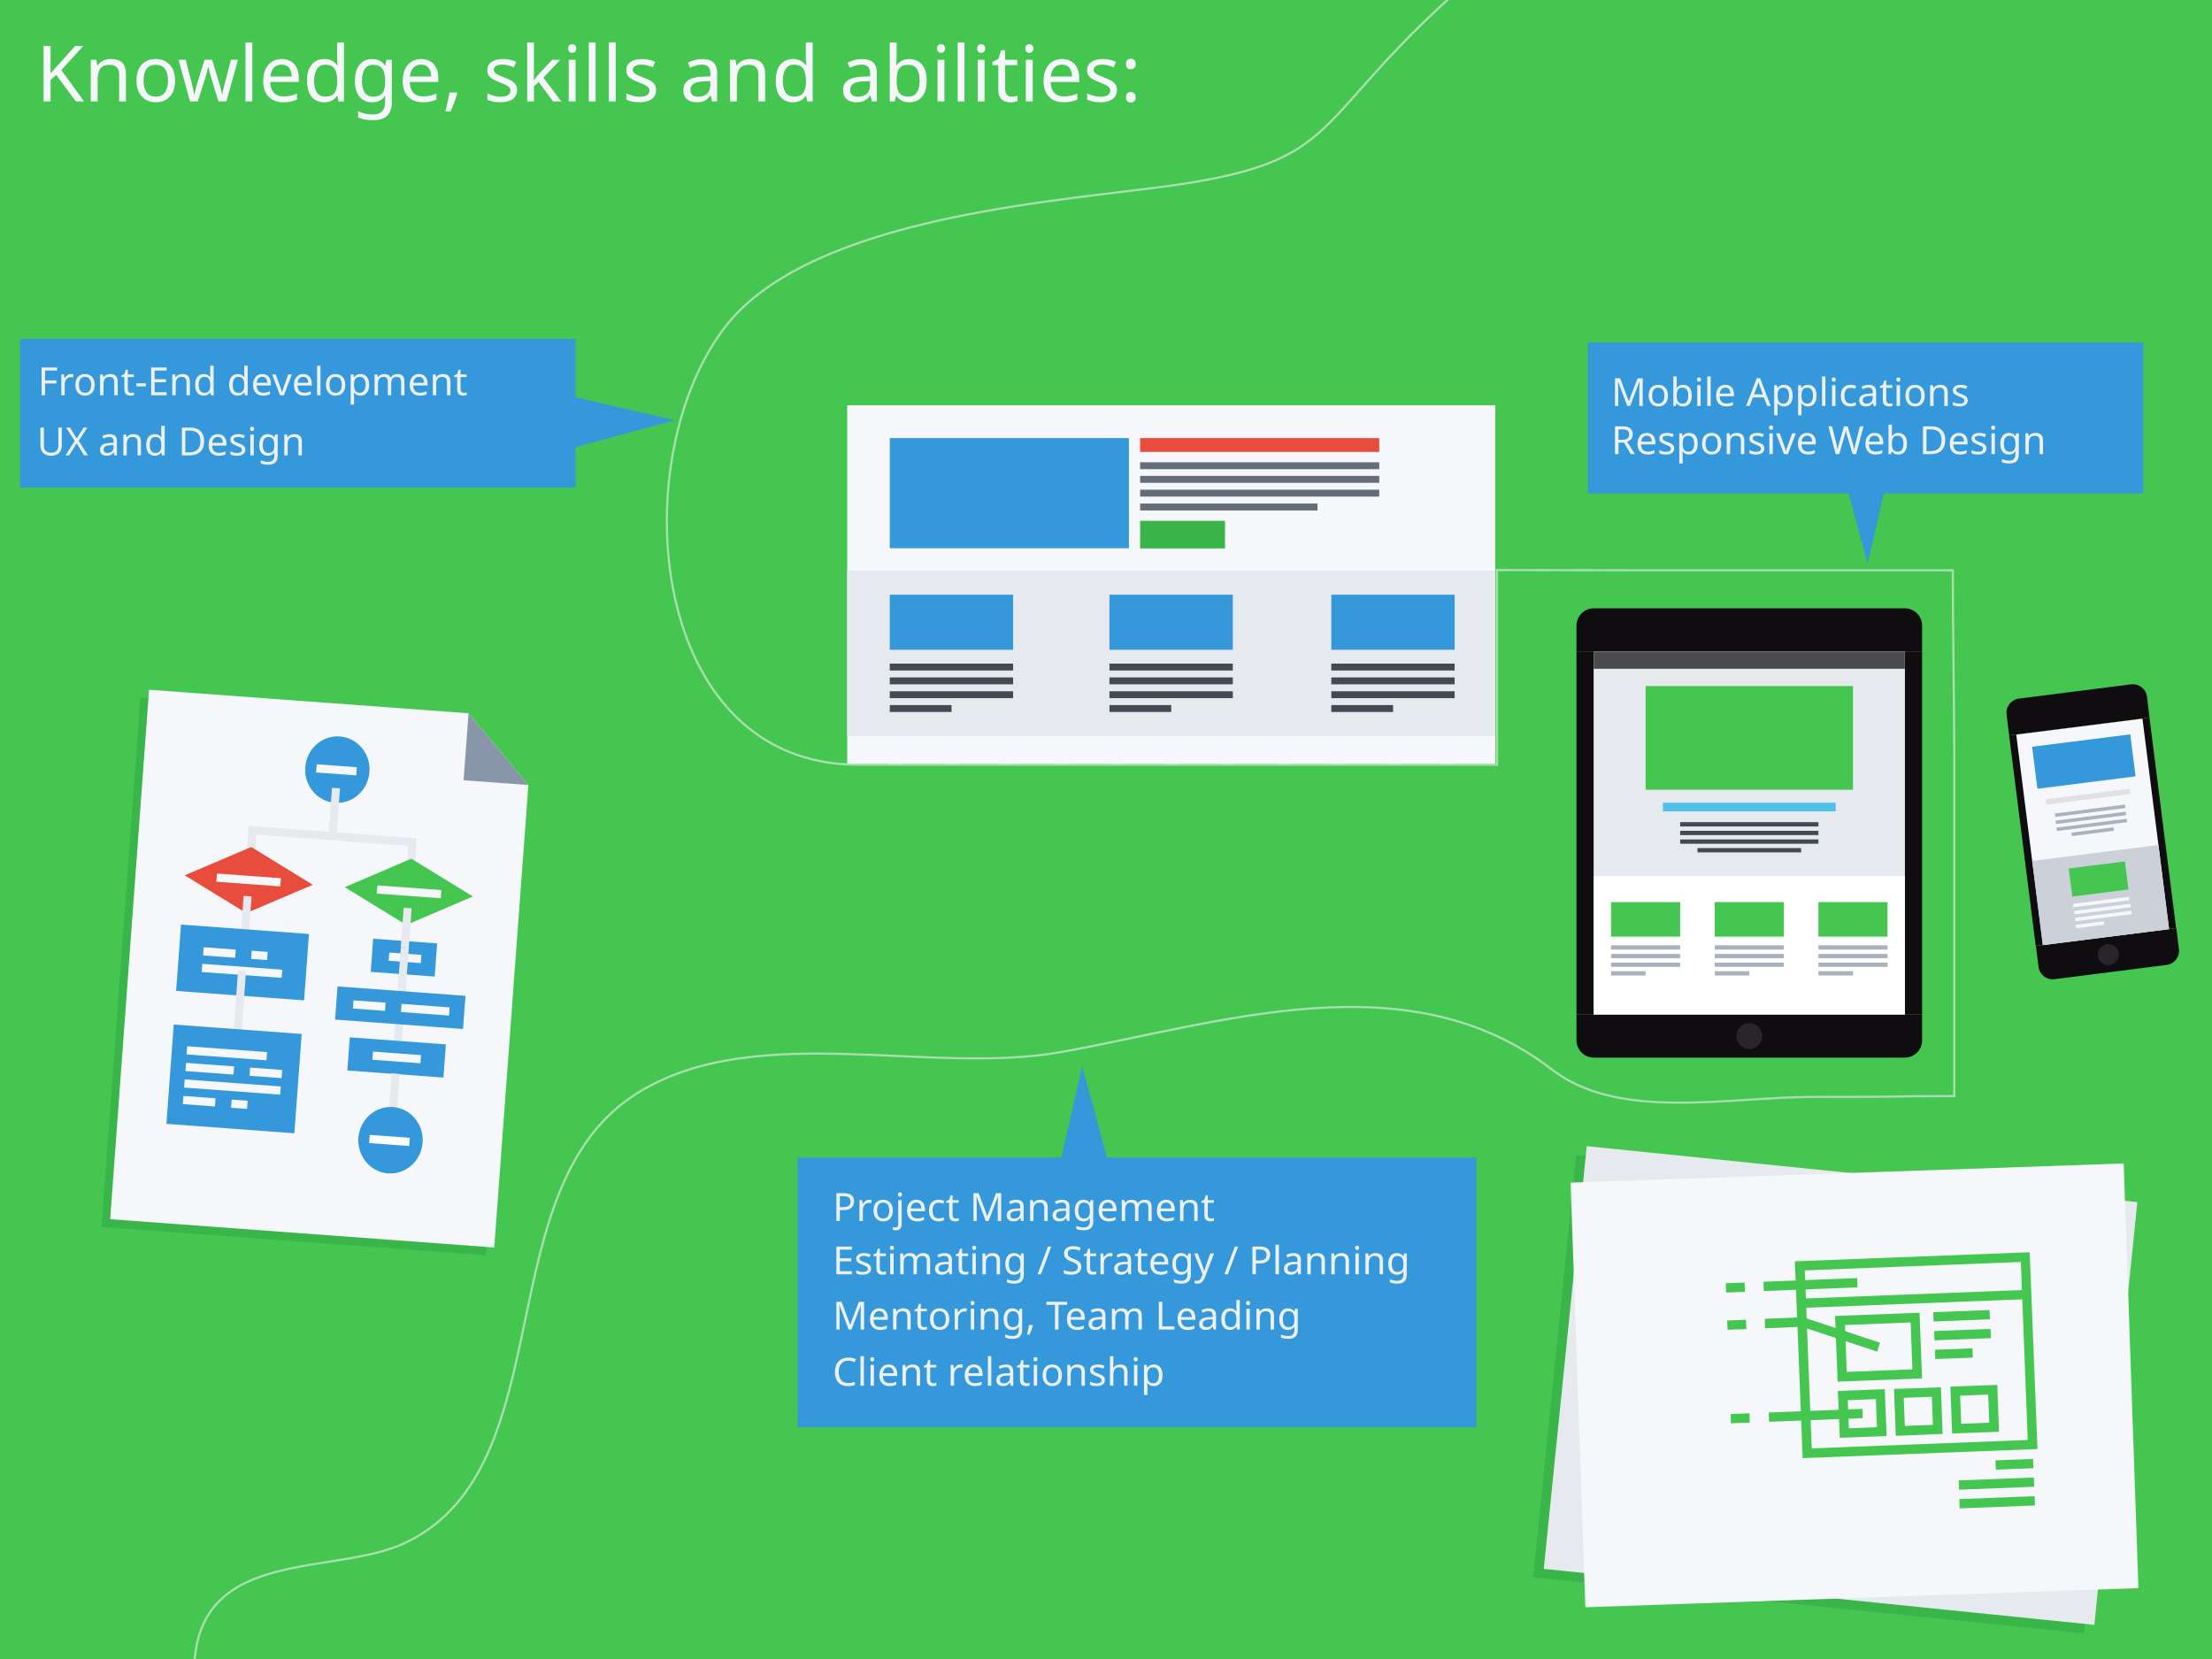
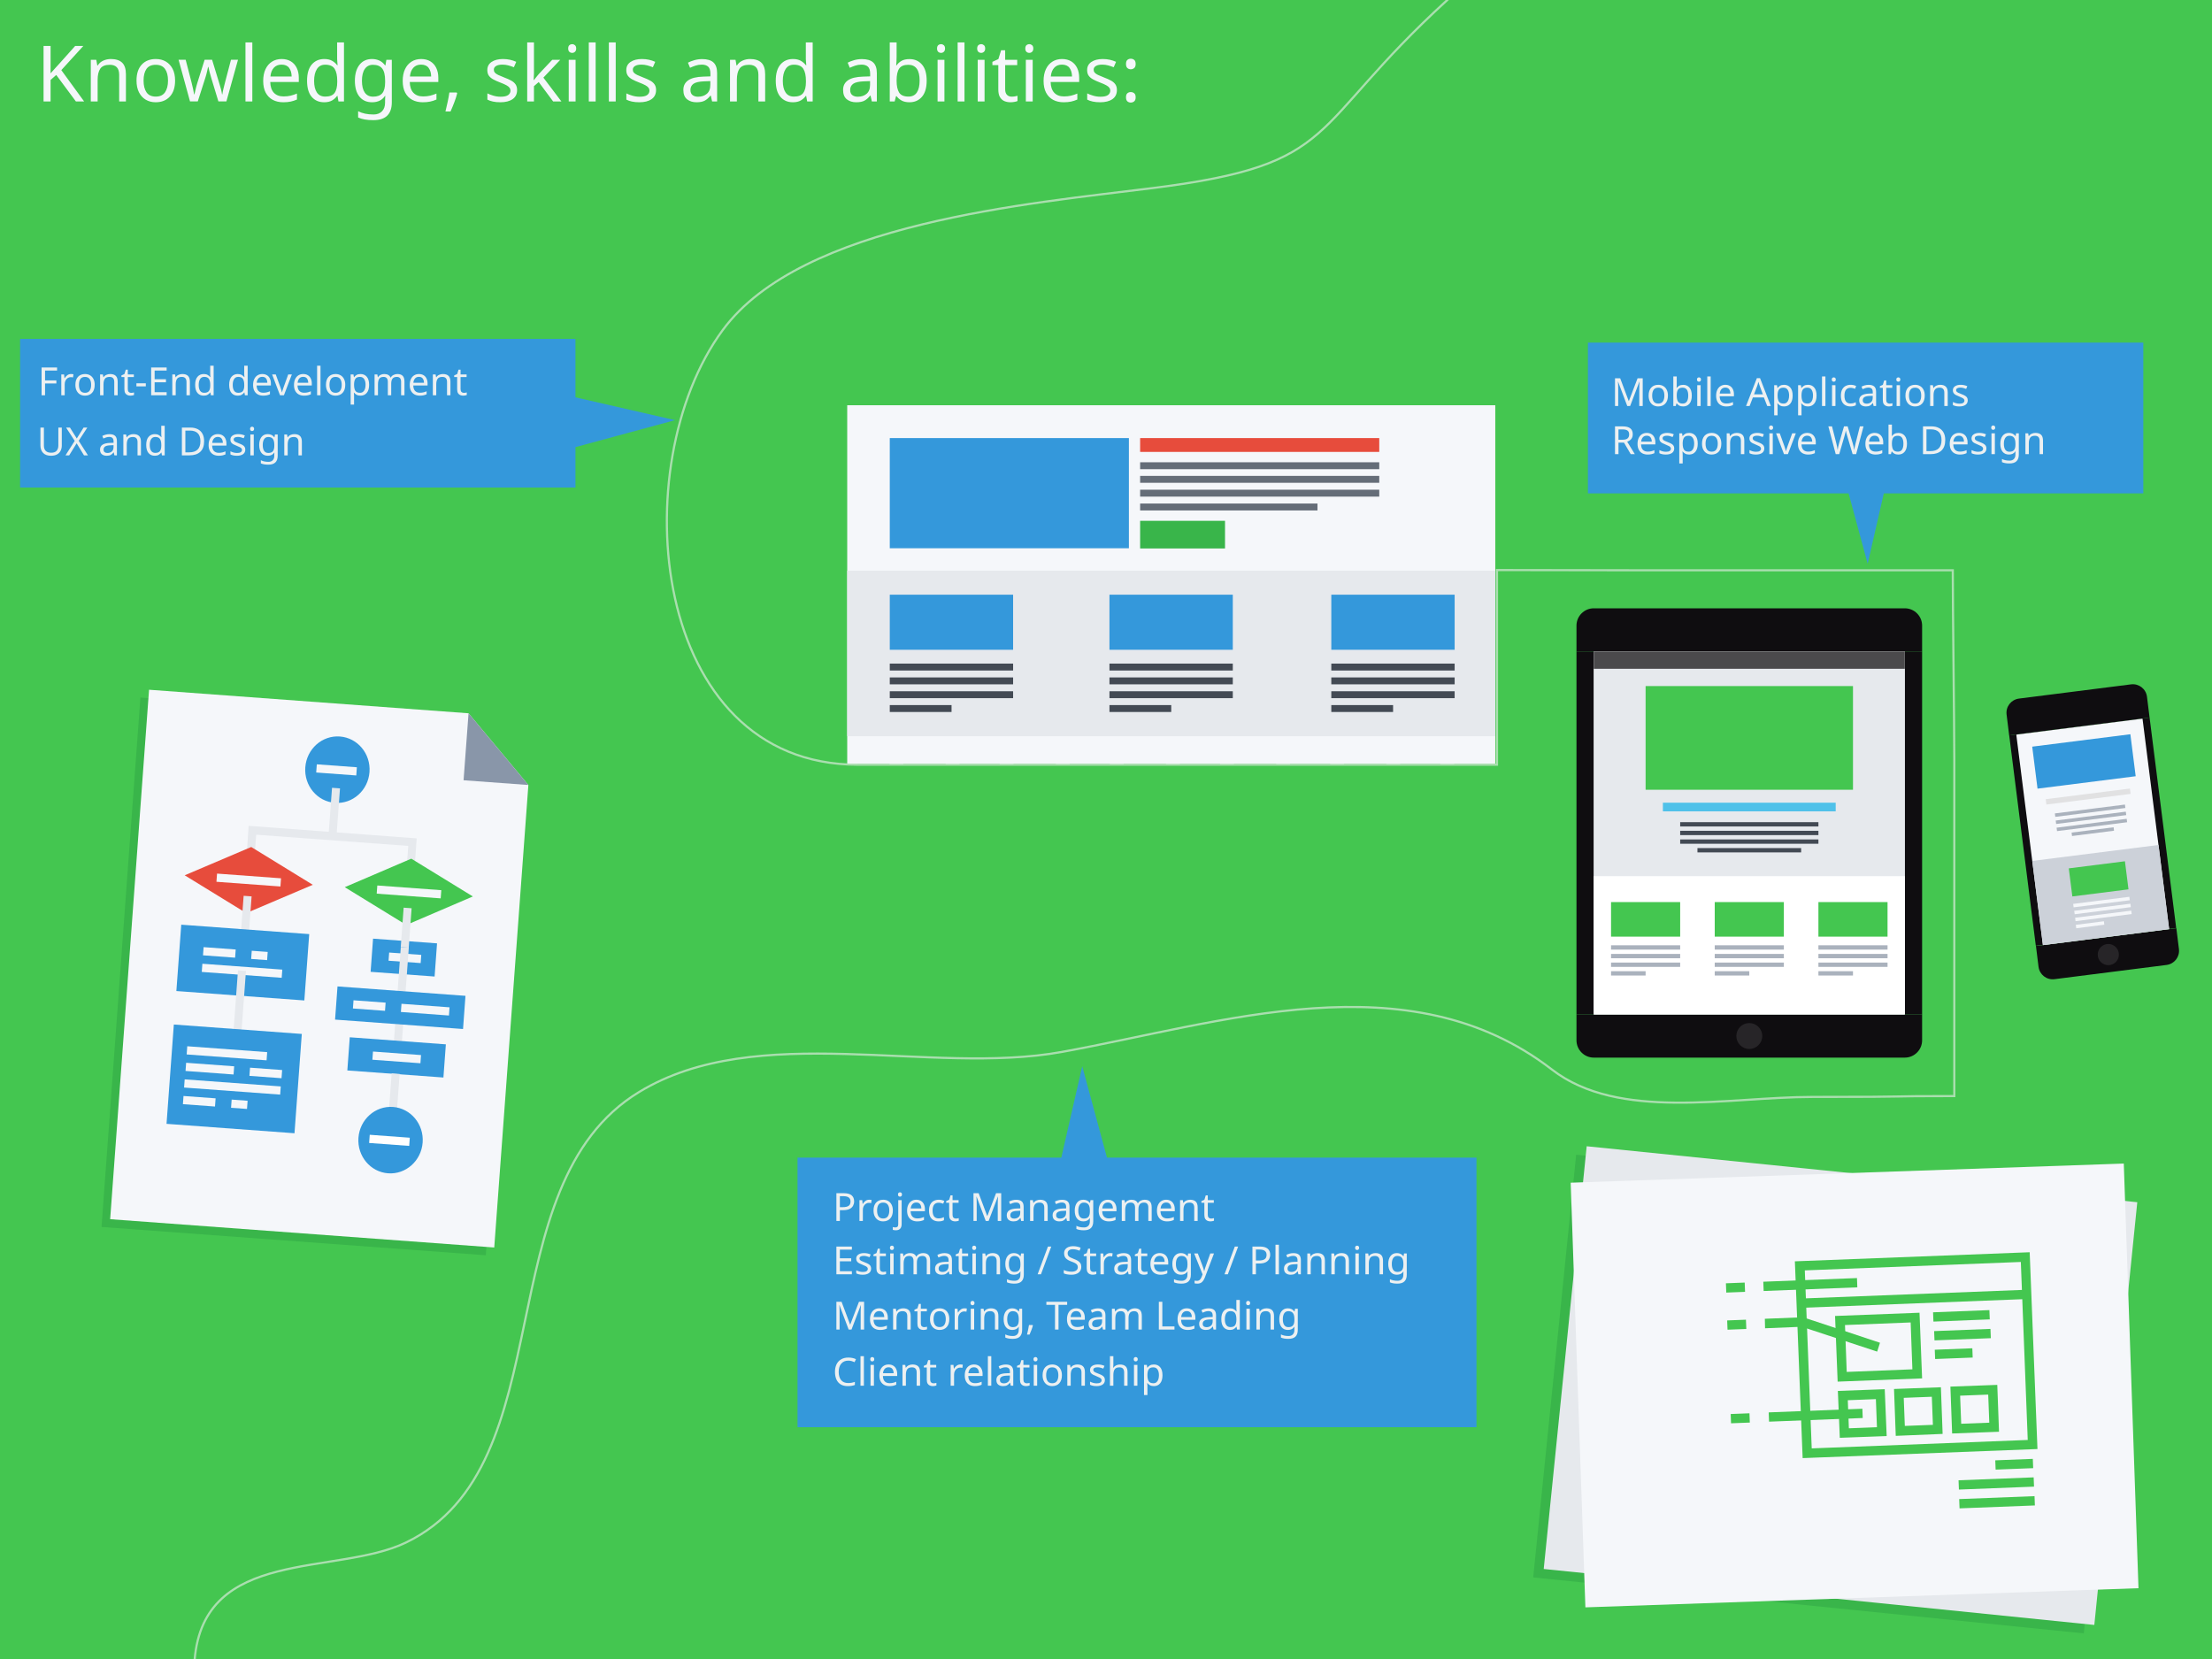
<svg xmlns="http://www.w3.org/2000/svg" id="svg2" viewBox="496 -368 1024 768">
  <rect x="-3360.3" y="-2658.6" width="8736.7" height="5396" fill="#44c650" id="bg2_1_" />
  <g id="objects">
    <g id="iphone">
      <path d="M1438.5 69.9l1.2 9.7c.5 3.6 3.7 6.1 7.3 5.7l52-6.6c3.6-.5 6.1-3.7 5.7-7.3l-1.2-9.7-65 8.2zM1491.1-35.8l-1.2-9.7c-.5-3.6-3.7-6.1-7.3-5.7l-52 6.6c-3.6.5-6.1 3.7-5.7 7.3l1.2 9.7 65-8.2z" fill="#0f0d10" />
-       <rect x="1432" y="-32" transform="rotate(172.793 1464.74 17.071)" width="65.5" height="98.2" fill="#0f0d10" />
-       <rect x="1435.3" y="-32.1" transform="rotate(172.793 1464.747 17.047)" width="58.9" height="98.2" fill="#f5f7fa" />
+       <rect x="1432" y="-32.1" transform="rotate(-7.207 1464.717 16.824)" width="65.5" height="98.2" fill="#0f0d10" />
+       <rect x="1435.3" y="-32" transform="rotate(-7.207 1464.738 16.874)" width="58.9" height="98.2" fill="#f5f7fa" />
      <circle cx="1472" cy="73.9" r="4.9" fill="#272528" />
      <g id="s3">
-         <rect id="s3-bg1" x="1439" y="26.6" transform="rotate(172.793 1468.449 46.296)" width="58.9" height="39.3" fill="#ccd1d9" />
-         <rect id="i1" x="1455.8" y="48.7" transform="rotate(172.793 1468.836 49.53)" width="26.2" height="1.6" fill="#f5f7fa" />
-         <rect id="i2" x="1456.6" y="55.2" transform="rotate(172.793 1469.703 56.012)" width="26.2" height="1.6" fill="#f5f7fa" />
-         <rect id="i3" x="1456.2" y="51.9" transform="rotate(172.793 1469.275 52.767)" width="26.2" height="1.6" fill="#f5f7fa" />
-         <rect id="i4" x="1457" y="59.3" transform="scale(-1) rotate(-7.221 -952.435 23194.667)" width="13.1" height="1.6" fill="#f5f7fa" />
-         <rect id="i5" x="1454.5" y="32.4" transform="rotate(172.793 1467.553 38.922)" width="26.2" height="13.1" fill="#44c650" />
+         <rect id="s3-bg1" x="1439" y="26.7" transform="rotate(-7.207 1468.445 46.121)" width="58.9" height="39.3" fill="#ccd1d9" />
+         <rect id="i1" x="1455.7" y="48.8" transform="rotate(-7.207 1468.77 49.346)" width="26.2" height="1.6" fill="#f5f7fa" />
+         <rect id="i2" x="1456.6" y="55.2" transform="rotate(-7.207 1469.703 55.803)" width="26.2" height="1.6" fill="#f5f7fa" />
+         <rect id="i3" x="1456.2" y="52" transform="rotate(-7.207 1469.253 52.616)" width="26.2" height="1.6" fill="#f5f7fa" />
+         <rect id="i4" x="1457" y="59.3" transform="rotate(-7.221 1463.535 60.095)" width="13.1" height="1.6" fill="#f5f7fa" />
+         <rect id="i5" x="1454.4" y="32.3" transform="rotate(-7.207 1467.494 38.68)" width="26.2" height="13.1" fill="#44c650" />
        <g>
-           <rect id="i6" x="1447.1" y="6.5" transform="rotate(172.793 1463.51 7.314)" width="32.7" height="1.6" fill="#aab2bd" />
-           <rect id="i7" x="1448" y="13" transform="rotate(172.793 1464.345 13.832)" width="32.7" height="1.6" fill="#aab2bd" />
-           <rect id="i8" x="1447.6" y="9.7" transform="rotate(172.793 1463.923 10.561)" width="32.7" height="1.6" fill="#aab2bd" />
-           <rect id="i9" x="1455" y="16.1" transform="rotate(172.793 1464.784 16.959)" width="19.6" height="1.6" fill="#aab2bd" />
-           <rect id="i10" x="1437.7" y="-25.2" transform="rotate(172.793 1460.638 -15.424)" width="45.8" height="19.6" fill="#3498db" />
-           <rect id="i11" x="1443.1" y="-.4" transform="rotate(172.793 1462.688 .817)" width="39.3" height="2.5" fill="#e1e1e2" />
+           <rect id="i6" x="1447.2" y="6.5" transform="rotate(-7.207 1463.56 7.1)" width="32.7" height="1.6" fill="#aab2bd" />
+           <rect id="i7" x="1448" y="13.1" transform="rotate(-7.207 1464.331 13.644)" width="32.7" height="1.6" fill="#aab2bd" />
+           <rect id="i8" x="1447.6" y="9.8" transform="rotate(-7.207 1463.892 10.406)" width="32.7" height="1.6" fill="#aab2bd" />
+           <rect id="i9" x="1455" y="16.2" transform="rotate(-7.207 1464.765 16.8)" width="19.6" height="1.6" fill="#aab2bd" />
+           <rect id="i10" x="1437.8" y="-25.3" transform="rotate(-7.207 1460.656 -15.671)" width="45.8" height="19.6" fill="#3498db" />
+           <rect id="i11" x="1443" y="-.5" transform="rotate(-7.207 1462.61 .574)" width="39.3" height="2.5" fill="#e1e1e2" />
        </g>
      </g>
    </g>
    <g id="ipad">
      <path d="M1385.8-66.4v-12c0-4.4-3.6-8-8-8h-144c-4.4 0-8 3.6-8 8v12h160zM1225.8 101.6v12c0 4.4 3.6 8 8 8h144c4.4 0 8-3.6 8-8v-12h-160z" fill="#0f0d10" />
      <rect x="1225.8" y="-66.4" width="160" height="168" fill="#0f0d10" />
      <rect x="1233.8" y="-66.4" width="144" height="168" fill="#c4c3c4" />
      <circle cx="1305.8" cy="111.6" r="6" fill="#272528" />
      <g id="s2">
        <rect x="1233.8" y="-66.4" width="144" height="168" fill="#e6e9ed" />
        <rect id="s2-bg1" x="1233.8" y="37.6" width="144" height="64" fill="#fff" />
        <rect id="g1" x="1257.8" y="-50.4" width="96" height="48" fill="#44c650" />
        <g id="g2g" fill="#434a54">
          <rect id="g2" x="1273.8" y="12.6" width="64" height="2" />
          <rect id="g3" x="1273.8" y="20.6" width="64" height="2" />
          <rect id="g4" x="1273.8" y="16.6" width="64" height="2" />
          <rect id="g5" x="1281.8" y="24.6" width="48" height="2" />
        </g>
        <rect id="g21" x="1265.8" y="3.6" width="80" height="4" fill="#4fc1e9" />
        <g id="g6g" fill="#aab2bd">
          <rect id="g6" x="1289.8" y="69.6" width="32" height="2" />
          <rect id="g7" x="1289.8" y="77.6" width="32" height="2" />
          <rect id="g8" x="1289.8" y="73.6" width="32" height="2" />
          <rect id="g9" x="1289.8" y="81.6" width="16" height="2" />
        </g>
        <rect id="g10" x="1289.8" y="49.6" width="32" height="16" fill="#44c650" />
        <g>
          <g id="g11g" fill="#aab2bd">
            <rect id="g11" x="1241.8" y="81.6" width="16" height="2" />
            <rect id="g12" x="1241.8" y="73.6" width="32" height="2" />
            <rect id="g13" x="1241.8" y="77.6" width="32" height="2" />
            <rect id="g14" x="1241.8" y="69.6" width="32" height="2" />
          </g>
          <rect id="g15" x="1241.8" y="49.6" width="32" height="16" fill="#44c650" />
        </g>
        <g>
          <rect id="g16" x="1337.8" y="69.6" width="32" height="2" fill="#aab2bd" />
          <rect id="g17" x="1337.8" y="77.6" width="32" height="2" fill="#aab2bd" />
          <rect id="g18" x="1337.8" y="73.6" width="32" height="2" fill="#aab2bd" />
          <rect id="g19" x="1337.8" y="81.6" width="16" height="2" fill="#aab2bd" />
          <rect id="g20" x="1337.8" y="49.6" width="32" height="16" fill="#44c650" />
        </g>
        <rect x="1233.8" y="-66.4" width="144" height="8" fill="#4b4a4c" />
      </g>
    </g>
    <g id="imac">
      <rect id="gridbg" x="888.7" y="-180.4" width="299.5" height="165.8" fill="#f5b8b6" />
      <g id="grid" fill="#fff">
        <rect id="grid1" x="907.8" y="-180.4" width="6.4" height="166" />
        <rect id="grid2" x="933.8" y="-180.4" width="6.4" height="166" />
        <rect id="grid3" x="958.8" y="-180.4" width="6.4" height="166" />
        <rect id="grid4" x="984.8" y="-180.4" width="6.4" height="166" />
        <rect id="grid5" x="1009.8" y="-180.4" width="6.4" height="166" />
        <rect id="grid6" x="1035.8" y="-180.4" width="6.4" height="166" />
        <rect id="grid7" x="1060.8" y="-180.4" width="6.4" height="166" />
        <rect id="grid8" x="1086.8" y="-180.4" width="6.4" height="166" />
        <rect id="grid9" x="1111.8" y="-180.4" width="6.4" height="166" />
        <rect id="grid10" x="1137.8" y="-180.4" width="6.4" height="166" />
        <rect id="grid11" x="1162.8" y="-180.4" width="6.4" height="166" />
      </g>
      <path id="bg1" d="M1188.2-180.4v165.9h-300v-153.1-12.8h300z" fill="#f5f7fa" />
      <rect id="bg2" x="888.2" y="-103.8" width="300" height="76.6" fill="#e6e9ed" />
      <g id="b4" fill="#434a54">
        <rect id="f22" x="1112.3" y="-41.6" width="28.6" height="3.2" />
        <rect id="f21" x="1112.3" y="-54.4" width="57.1" height="3.2" />
        <rect id="f20" x="1112.3" y="-48" width="57.1" height="3.2" />
        <rect id="f19" x="1112.3" y="-60.8" width="57.1" height="3.2" />
      </g>
      <rect id="f18" x="1112.3" y="-92.7" width="57.1" height="25.5" fill="#3498db" />
      <g id="b3" fill="#434a54">
        <rect id="f17" x="1009.6" y="-60.8" width="57.1" height="3.2" />
        <rect id="f16" x="1009.6" y="-48" width="57.1" height="3.2" />
        <rect id="f15" x="1009.6" y="-54.4" width="57.1" height="3.2" />
        <rect id="f14" x="1009.6" y="-41.6" width="28.6" height="3.2" />
      </g>
      <rect id="f13" x="1009.6" y="-92.7" width="57.1" height="25.5" fill="#3498db" />
      <g id="b2" fill="#434a54">
        <rect id="f12" x="907.9" y="-60.8" width="57.1" height="3.2" />
        <rect id="f11" x="907.9" y="-48" width="57.1" height="3.2" />
        <rect id="f10" x="907.9" y="-54.4" width="57.1" height="3.2" />
        <rect id="f9" x="907.9" y="-41.6" width="28.6" height="3.2" />
      </g>
      <rect id="f8" x="907.9" y="-92.7" width="57.1" height="25.5" fill="#3498db" />
      <g id="b1">
        <rect id="f6" x="1023.8" y="-165.2" width="110.7" height="6.4" fill="#e74c3c" />
        <rect id="f5" x="1023.8" y="-126.9" width="39.3" height="12.8" fill="#39b54a" />
        <rect id="f4" x="1023.8" y="-154" width="110.7" height="3.2" fill="#656d78" />
        <rect id="f3" x="1023.8" y="-141.3" width="110.7" height="3.2" fill="#656d78" />
        <rect id="f2" x="1023.8" y="-147.7" width="110.7" height="3.2" fill="#656d78" />
        <rect id="f7" x="1023.8" y="-134.9" width="82.1" height="3.2" fill="#656d78" />
      </g>
      <rect id="f1" x="907.9" y="-165.2" width="110.7" height="51" fill="#3498db" />
    </g>
    <g id="diagramma1">
      <polygon points="736.6,-1 708.9,-34.2 561,-45.1 543,200 720.9,213.1" fill="#39b54a" />
      <polygon points="712.9,-37.8 565,-48.7 547,196.4 724.8,209.5 740.6,-4.6" fill="#f5f7fa" />
      <polygon points="710.6,-6.8 740.6,-4.6 712.9,-37.8" fill="#8996a9" />
      <g id="dg1">
-         <ellipse id="d1" transform="rotate(94.204 652.196 -11.718) scale(.99999)" cx="652.2" cy="-11.7" rx="15.4" ry="14.9" fill="#3498db" />
-         <rect id="d2" x="642.4" y="-13.5" transform="rotate(-175.796 651.728 -11.607) scale(.99999)" width="18.6" height="3.8" fill="#f5f7fa" />
-         <rect id="d3" x="648.9" y="-3.1" transform="matrix(-.9973 -.0731 .0731 -.9973 1299.127 63.555)" width="3.7" height="22.3" fill="#e6e9ed" />
+         <ellipse id="d1" transform="rotate(4.204 652.171 -11.72) scale(.99999)" cx="652.2" cy="-11.7" rx="14.9" ry="15.4" fill="#3498db" />
+         <rect id="d2" x="642.5" y="-13.5" transform="rotate(4.204 651.755 -11.61) scale(.99999)" width="18.6" height="3.8" fill="#f5f7fa" />
+         <rect id="d3" x="648.9" y="-3.2" transform="matrix(.9973 .0731 -.0731 .9973 2.323 -47.549)" width="3.7" height="22.3" fill="#e6e9ed" />
      </g>
      <g id="dg2">
        <polygon id="d4" points="687.7,37.2 684,36.9 685,23.6 614.6,18.4 613.9,28 610.2,27.8 611.1,14.3 688.9,20.1" fill="#e6e9ed" />
        <polygon id="d5" points="581.5,37.2 612.3,24.1 640.8,41.6 610,54.7" fill="#e74c3c" />
-         <rect id="d6" x="596.3" y="37.5" transform="scale(-1) rotate(4.209 1071.74 -16630.608)" width="29.7" height="3.8" fill="#f5f7fa" />
-         <rect id="d7" x="608.1" y="46.9" transform="rotate(-175.781 609.948 56.009) scale(1.00001)" width="3.7" height="18.3" fill="#e6e9ed" />
+         <rect id="d6" x="596.3" y="37.5" transform="rotate(4.209 611.19 39.374)" width="29.7" height="3.8" fill="#f5f7fa" />
+         <rect id="d7" x="608.1" y="46.8" transform="rotate(4.219 609.949 55.984) scale(1.00001)" width="3.7" height="18.3" fill="#e6e9ed" />
      </g>
      <g id="dg3">
-         <rect id="d8" x="578.6" y="62.2" transform="scale(-1) rotate(4.209 2111.07 -16553.452)" width="59.4" height="30.8" fill="#3498db" />
-         <rect id="d9" x="590.1" y="71" transform="rotate(-175.796 597.563 72.92) scale(.99999)" width="14.9" height="3.8" fill="#f5f7fa" />
-         <rect id="d10" x="612.3" y="72.4" transform="scale(-1) rotate(4.215 2018.773 -16740.464)" width="7.4" height="3.8" fill="#f5f7fa" />
-         <rect id="d11" x="589.5" y="79.5" transform="rotate(-175.796 608.037 81.417) scale(.99999)" width="37.1" height="3.8" fill="#f5f7fa" />
-         <rect id="d12" x="605.1" y="81.4" transform="matrix(-.9973 -.0731 .0731 -.9973 1205.068 239.037)" width="3.7" height="32.2" fill="#e6e9ed" />
+         <rect id="d8" x="578.7" y="62.2" transform="rotate(4.209 608.37 77.566)" width="59.4" height="30.8" fill="#3498db" />
+         <rect id="d9" x="590.1" y="71" transform="rotate(4.204 597.573 72.943) scale(.99999)" width="14.9" height="3.8" fill="#f5f7fa" />
+         <rect id="d10" x="612.4" y="72.4" transform="rotate(4.215 616.082 74.283)" width="7.4" height="3.8" fill="#f5f7fa" />
+         <rect id="d11" x="589.5" y="79.5" transform="rotate(4.204 608.022 81.434) scale(.99999)" width="37.1" height="3.8" fill="#f5f7fa" />
+         <rect id="d12" x="605" y="81.3" transform="matrix(.9973 .0731 -.0731 .9973 8.746 -44.105)" width="3.7" height="32.2" fill="#e6e9ed" />
      </g>
      <g id="dg4">
-         <rect id="d13" x="574.6" y="108.3" transform="scale(-1) rotate(4.209 3575.863 -16445.576)" width="59.4" height="46.1" fill="#3498db" />
-         <rect id="d14" x="581.4" y="133.3" transform="rotate(-175.796 603.652 135.207) scale(.99999)" width="44.6" height="3.8" fill="#f5f7fa" />
-         <rect id="d15" x="580.8" y="139.9" transform="rotate(-175.796 588.224 141.79) scale(.99999)" width="14.9" height="3.8" fill="#f5f7fa" />
-         <rect id="d16" x="603.1" y="141.2" transform="rotate(-175.796 606.8 143.149) scale(.99999)" width="7.4" height="3.8" fill="#f5f7fa" />
-         <rect id="d17" x="581.9" y="124.8" transform="rotate(-175.796 593.084 126.722) scale(.99999)" width="22.3" height="3.8" fill="#f5f7fa" />
-         <rect id="d18" x="611.6" y="126.7" transform="rotate(-175.796 619.06 128.627) scale(.99999)" width="14.9" height="3.8" fill="#f5f7fa" />
-         <rect id="d19" x="582.5" y="117.7" transform="scale(-1) rotate(4.209 3254.506 -16355.7)" width="37.1" height="3.8" fill="#f5f7fa" />
+         <rect id="d13" x="574.7" y="108.4" transform="rotate(4.209 604.435 131.478)" width="59.4" height="46.1" fill="#3498db" />
+         <rect id="d14" x="581.3" y="133.3" transform="rotate(4.204 603.603 135.213) scale(.99999)" width="44.6" height="3.8" fill="#f5f7fa" />
+         <rect id="d15" x="580.8" y="139.9" transform="rotate(4.204 588.198 141.778) scale(.99999)" width="14.9" height="3.8" fill="#f5f7fa" />
+         <rect id="d16" x="603.1" y="141.3" transform="rotate(4.204 606.797 143.199) scale(.99999)" width="7.4" height="3.8" fill="#f5f7fa" />
+         <rect id="d17" x="582" y="124.8" transform="rotate(4.204 593.115 126.747) scale(.99999)" width="22.3" height="3.8" fill="#f5f7fa" />
+         <rect id="d18" x="611.6" y="126.8" transform="rotate(4.204 619.069 128.658) scale(.99999)" width="14.9" height="3.8" fill="#f5f7fa" />
+         <rect id="d19" x="582.5" y="117.7" transform="rotate(4.209 601.085 119.606)" width="37.1" height="3.8" fill="#f5f7fa" />
      </g>
      <g id="dg5">
        <polygon id="d20" points="655.6,42.7 686.4,29.5 714.9,47 684.1,60.2" fill="#44c650" />
-         <rect id="d21" x="670.4" y="42.9" transform="rotate(-175.796 685.31 44.824) scale(.99999)" width="29.7" height="3.8" fill="#f5f7fa" />
-         <rect id="d22" x="668.2" y="67.7" transform="rotate(-175.796 683.015 75.359) scale(.99999)" width="29.7" height="15.4" fill="#3498db" />
+         <rect id="d21" x="670.5" y="43" transform="rotate(4.204 685.367 44.853) scale(.99999)" width="29.7" height="3.8" fill="#f5f7fa" />
+         <rect id="d22" x="668.1" y="67.6" transform="rotate(4.204 682.983 75.318) scale(.99999)" width="29.7" height="15.4" fill="#3498db" />
      </g>
      <g id="dg6">
-         <rect id="d23" x="682.2" y="52.3" transform="matrix(-.9973 -.0731 .0731 -.9973 1361.759 172.756)" width="3.7" height="18.3" fill="#e6e9ed" />
-         <rect id="d24" x="676" y="73.5" transform="rotate(-175.796 683.47 75.4) scale(.99999)" width="14.9" height="3.8" fill="#f5f7fa" />
-         <rect id="d25" x="679.7" y="70.5" transform="matrix(-.9973 -.0731 .0731 -.9973 1354.236 241.644)" width="3.7" height="51.1" fill="#e6e9ed" />
+         <rect id="d23" x="682.2" y="52.3" transform="matrix(.9973 .0731 -.0731 .9973 6.324 -49.842)" width="3.7" height="18.3" fill="#e6e9ed" />
+         <rect id="d24" x="676" y="73.5" transform="rotate(4.204 683.488 75.402) scale(.99999)" width="14.9" height="3.8" fill="#f5f7fa" />
+         <rect id="d25" x="679.7" y="70.5" transform="matrix(.9973 .0731 -.0731 .9973 8.844 -49.567)" width="3.7" height="51.1" fill="#e6e9ed" />
      </g>
      <g id="dg7">
-         <rect id="d26" x="651.6" y="90.8" transform="rotate(4.204 681.28 98.53) scale(.99999)" width="59.4" height="15.4" fill="#3498db" />
-         <rect id="d27" x="681.8" y="97.4" transform="rotate(-175.796 692.91 99.36) scale(.99999)" width="22.3" height="3.8" fill="#f5f7fa" />
-         <rect id="d28" x="659.5" y="95.5" transform="rotate(-175.796 666.935 97.46) scale(.99999)" width="14.9" height="3.8" fill="#f5f7fa" />
+         <rect id="d26" x="651.6" y="90.8" transform="rotate(-175.796 681.295 98.5) scale(.99999)" width="59.4" height="15.4" fill="#3498db" />
+         <rect id="d27" x="681.7" y="97.5" transform="rotate(4.204 692.864 99.418) scale(.99999)" width="22.3" height="3.8" fill="#f5f7fa" />
+         <rect id="d28" x="659.5" y="95.6" transform="rotate(4.204 666.915 97.522) scale(.99999)" width="14.9" height="3.8" fill="#f5f7fa" />
      </g>
      <g id="dg8">
-         <rect id="d29" x="657.4" y="113.8" transform="rotate(-175.796 679.649 121.513) scale(.99999)" width="44.6" height="15.4" fill="#3498db" />
-         <rect id="d30" x="676.5" y="129" transform="rotate(-175.796 678.373 138.692) scale(.99999)" width="3.7" height="19.4" fill="#e6e9ed" />
-         <rect id="d32" x="668.5" y="119.6" transform="rotate(-175.796 679.651 121.51) scale(.99999)" width="22.3" height="3.8" fill="#f5f7fa" />
+         <rect id="d29" x="657.3" y="113.8" transform="rotate(4.204 679.597 121.524) scale(.99999)" width="44.6" height="15.4" fill="#3498db" />
+         <rect id="d30" x="676.6" y="129" transform="rotate(4.204 678.397 138.687) scale(.99999)" width="3.7" height="19.4" fill="#e6e9ed" />
+         <rect id="d32" x="668.5" y="119.6" transform="rotate(4.204 679.651 121.523) scale(.99999)" width="22.3" height="3.8" fill="#f5f7fa" />
      </g>
      <g id="dg9">
-         <ellipse id="d31" transform="rotate(94.204 676.816 159.864) scale(.99999)" cx="676.8" cy="159.9" rx="15.4" ry="14.9" fill="#3498db" />
-         <rect id="d33" x="667.1" y="158.1" transform="rotate(-175.796 676.346 159.974) scale(.99999)" width="18.6" height="3.8" fill="#fff" />
+         <ellipse id="d31" transform="rotate(4.204 676.776 159.838) scale(.99999)" cx="676.8" cy="159.8" rx="14.9" ry="15.4" fill="#3498db" />
+         <rect id="d33" x="667" y="158" transform="rotate(4.204 676.293 159.947) scale(.99999)" width="18.6" height="3.8" fill="#fff" />
      </g>
    </g>
    <g id="appunti">
-       <rect x="1244.8" y="149.3" transform="rotate(-84.197 1343.1 277.354)" width="196.7" height="256.2" fill="#39b54a" />
-       <rect x="1249.7" y="145.2" transform="rotate(-84.197 1348.096 273.352)" width="196.7" height="256.2" fill="#e6e9ed" />
-       <rect x="1256.2" y="145.3" transform="rotate(-91.983 1354.497 273.384)" width="196.7" height="256.2" fill="#f5f7fa" />
+       <rect x="1244.8" y="149.2" transform="rotate(95.803 1343.131 277.32)" width="196.7" height="256.2" fill="#39b54a" />
+       <rect x="1249.7" y="145.3" transform="rotate(95.803 1348.02 273.405)" width="196.7" height="256.2" fill="#e6e9ed" />
+       <rect x="1256.2" y="145.2" transform="rotate(88.017 1354.512 273.33)" width="196.7" height="256.2" fill="#f5f7fa" />
      <g id="ag1" fill="#44c650">
        <path id="a1" d="M1439.2 302.8l-108.7 4.2-3.6-91.1 108.7-4.2 3.6 91.1zm-104.5-.3l100-3.9-3.2-82.4-100 3.9 3.2 82.4z" />
-         <rect id="a2" x="1329.8" y="231.2" transform="matrix(-.9992 .0389 -.0389 -.9992 2772.029 412.699)" width="104.4" height="4.3" />
+         <rect id="a2" x="1329.9" y="231.1" transform="matrix(.9992 -.0389 .0389 .9992 -8.03 53.943)" width="104.4" height="4.3" />
      </g>
      <g id="ag2" fill="#44c650">
        <path id="a3" d="M1369.4 296.8l-21.7.8-.9-21.7 21.7-.8.9 21.7zm-17.5-3.6l13-.5-.5-13-13 .5.5 13z" />
        <path id="a4" d="M1395.3 295.8l-21.7.9-.8-21.7 21.7-.8.8 21.6zm-17.5-3.7l13-.5-.5-13-13 .5.5 13z" />
        <path id="a5" d="M1421.4 294.8l-21.7.8-.8-21.7 21.7-.8.8 21.7zm-17.5-3.7l13-.5-.5-13-13 .5.5 13z" />
      </g>
      <g id="ag3" fill="#44c650">
        <path id="a6" d="M1385.8 270.1l-39.1 1.5-1.2-30.4 39.1-1.5 1.2 30.4zm-34.9-3l30.4-1.2-.8-21.7-30.4 1.2.8 21.7z" />
-         <rect id="a7" x="1391.1" y="238.9" transform="rotate(177.766 1404.082 241.071) scale(.99996)" width="26.1" height="4.3" />
-         <rect id="a8" x="1391.3" y="247.7" transform="matrix(-.9992 .0389 -.0389 -.9992 2817.451 444.85)" width="26.1" height="4.3" />
-         <rect id="a9" x="1391.7" y="256.4" transform="matrix(-.9992 .0389 -.0389 -.9992 2809.85 462.531)" width="17.4" height="4.3" />
+         <rect id="a7" x="1391" y="239" transform="rotate(-2.234 1404.02 241.061) scale(.99996)" width="26.1" height="4.3" />
+         <rect id="a8" x="1391.5" y="247.7" transform="matrix(.9992 -.0389 .0389 .9992 -8.656 54.83)" width="26.1" height="4.3" />
+         <rect id="a9" x="1391.8" y="256.5" transform="matrix(.9992 -.0389 .0389 .9992 -9.003 54.68)" width="17.4" height="4.3" />
      </g>
      <g id="ag4" fill="#44c650">
-         <rect id="a10" x="1402.7" y="316.5" transform="rotate(177.766 1420.131 318.719) scale(.99996)" width="34.8" height="4.3" />
-         <rect id="a11" x="1403.1" y="325.2" transform="matrix(-.9992 .0389 -.0389 -.9992 2852.687 599.276)" width="34.9" height="4.3" />
-         <rect id="a18" x="1419.9" y="307.6" transform="rotate(177.766 1428.54 309.796) scale(.99996)" width="17.4" height="4.3" />
+         <rect id="a10" x="1402.8" y="316.6" transform="rotate(-2.234 1420.174 318.751) scale(.99996)" width="34.8" height="4.3" />
+         <rect id="a11" x="1403.1" y="325.3" transform="matrix(.9992 -.0389 .0389 .9992 -11.664 55.512)" width="34.9" height="4.3" />
+         <rect id="a18" x="1419.8" y="307.7" transform="rotate(-2.234 1428.488 309.81) scale(.99996)" width="17.4" height="4.3" />
      </g>
      <g id="ag5" fill="#44c650">
-         <rect id="a12" x="1314.7" y="285" transform="rotate(177.766 1336.45 287.166) scale(.99996)" width="43.4" height="4.3" />
-         <rect id="a13" x="1297.4" y="286.4" transform="rotate(177.781 1301.704 288.57) scale(1.00005)" width="8.7" height="4.3" />
-         <rect id="a14" x="1312.4" y="224.4" transform="rotate(177.766 1334.085 226.598) scale(.99996)" width="43.4" height="4.3" />
-         <rect id="a15" x="1295" y="225.9" transform="matrix(-.9993 .0386 -.0386 -.9993 2606.608 405.771)" width="8.7" height="4.3" />
-         <rect id="a16" x="1295.7" y="243" transform="matrix(-.9992 .0388 -.0388 -.9992 2608.538 439.778)" width="8.7" height="4.3" />
+         <rect id="a12" x="1314.9" y="285" transform="rotate(-2.234 1336.51 287.148) scale(.99996)" width="43.4" height="4.3" />
+         <rect id="a13" x="1297.2" y="286.4" transform="rotate(-2.219 1301.649 288.626) scale(1.00005)" width="8.7" height="4.3" />
+         <rect id="a14" x="1312.4" y="224.5" transform="matrix(.9992 -.039 .039 .9992 -7.825 52.207)" width="43.4" height="4.3" />
+         <rect id="a15" x="1295" y="225.9" transform="matrix(.9993 -.0386 .0386 .9993 -7.833 50.32)" width="8.7" height="4.3" />
+         <rect id="a16" x="1295.7" y="243.1" transform="matrix(.9992 -.0388 .0388 .9992 -8.538 50.63)" width="8.7" height="4.3" />
        <polygon id="a17" points="1365,257.7 1330.1,246.2 1313.1,246.9 1313,242.5 1330.7,241.8 1366.3,253.6" />
      </g>
    </g>
    <g id="appunti2">
-       <rect x="1683.4" y="-4" transform="scale(-1) rotate(-17.284 -583.125 11466.44)" width="118.5" height="185.2" fill="#363532" />
+       <rect x="1683.6" y="-4" transform="rotate(-17.284 1742.883 88.621)" width="118.5" height="185.2" fill="#363532" />
      <circle cx="1776.2" cy="-3.3" r="14.8" fill="#363532" />
      <circle cx="1822.5" cy="145.3" r="14.8" fill="#363532" />
-       <rect x="1799.1" y="-9.1" transform="rotate(-17.292 1806.503 68.796)" width="14.8" height="155.6" fill="#363532" />
+       <rect x="1799.1" y="-9.1" transform="rotate(162.708 1806.485 68.704)" width="14.8" height="155.6" fill="#363532" />
      <circle cx="1711.5" cy="187.6" r="7.4" fill="#363532" />
      <circle cx="1660.8" cy="24.9" r="7.4" fill="#363532" />
-       <rect x="1678.5" y="20.3" transform="rotate(162.708 1688.742 105.526)" width="20.4" height="170.4" fill="#363532" />
-       <rect x="1682.9" y="-5.7" transform="scale(-1) rotate(-17.284 -571.371 11462.82)" width="118.5" height="185.2" fill="#fff" />
+       <rect x="1678.6" y="20.3" transform="rotate(-17.292 1688.798 105.62)" width="20.4" height="170.4" fill="#363532" />
+       <rect x="1682.9" y="-5.8" transform="rotate(-17.284 1742.26 86.767)" width="118.5" height="185.2" fill="#fff" />
      <circle cx="1775.7" cy="-5" r="14.8" fill="#fff" />
      <circle cx="1821.9" cy="143.5" r="14.8" fill="#fff" />
-       <rect x="1798.4" y="-10.7" transform="rotate(-17.292 1805.817 67.133)" width="14.8" height="155.6" fill="#fff" />
+       <rect x="1798.4" y="-10.7" transform="rotate(162.708 1805.804 67.105)" width="14.8" height="155.6" fill="#fff" />
      <circle cx="1711.5" cy="187.6" r="5.6" fill="#fff" />
      <circle cx="1660.3" cy="23.1" r="7.4" fill="#fff" />
-       <rect x="1680.1" y="18.2" transform="scale(-1) rotate(-17.284 -686.148 11115.47)" width="18.5" height="172.2" fill="#fff" />
+       <rect x="1680.2" y="18.2" transform="rotate(-17.284 1689.486 104.252)" width="18.5" height="172.2" fill="#fff" />
      <path d="M1770.7-21l-113.2 35.2c-3.9 1.2-6.1 5.4-4.9 9.3l50.6 162.7c1.2 3.9 5.4 6.1 9.3 4.9l113.2-35.2c7.8-2.4 12.2-10.7 9.7-18.6l-46.2-148.6c-2.3-7.7-10.7-12.1-18.5-9.7z" fill="#434a54" />
-       <rect x="1692.8" y="4.8" transform="scale(-1) rotate(-17.259 -672.474 11178.433)" width="7.4" height="194.5" fill="#a0d468" />
-       <rect x="1704.3" y="51.3" transform="rotate(-17.408 1736.91 53.138)" width="65.2" height="3.7" fill="#e6e9ed" />
-       <rect x="1708.7" y="65.8" transform="rotate(-17.408 1741.281 67.613)" width="65.2" height="3.7" fill="#e6e9ed" />
-       <rect x="1713.1" y="80.4" transform="rotate(-17.408 1745.648 82.16)" width="65.2" height="3.7" fill="#e6e9ed" />
-       <rect x="1717.4" y="94.9" transform="rotate(-17.408 1750.016 96.695)" width="65.2" height="3.7" fill="#e6e9ed" />
+       <rect x="1692.8" y="4.8" transform="rotate(-17.259 1696.438 102.072)" width="7.4" height="194.5" fill="#a0d468" />
+       <rect x="1704.3" y="51.3" transform="rotate(162.592 1736.896 53.153)" width="65.2" height="3.7" fill="#e6e9ed" />
+       <rect x="1708.7" y="65.8" transform="rotate(162.592 1741.302 67.644)" width="65.2" height="3.7" fill="#e6e9ed" />
+       <rect x="1713.1" y="80.4" transform="rotate(162.592 1745.717 82.231)" width="65.2" height="3.7" fill="#e6e9ed" />
+       <rect x="1717.4" y="94.9" transform="rotate(162.592 1750.01 96.753)" width="65.2" height="3.7" fill="#e6e9ed" />
    </g>
    <g id="coffee">
      <circle cx="1618.8" cy="-91.4" r="50.6" fill="#39b54a" />
      <circle cx="1623.8" cy="-93.4" r="50.6" fill="#e6e9ed" />
      <path d="M1623.8-135.1c23 0 41.7 18.7 41.7 41.7s-18.7 41.7-41.7 41.7c-10.4 0-19.9-3.8-27.2-10.1-8.9-7.6-14.5-19-14.5-31.6 0-23 18.7-41.7 41.7-41.7z" fill="#3498db" />
      <path id="linecover2" d="M1623.8-136.1c23.6 0 42.7 19.1 42.7 42.7s-19.1 42.7-42.7 42.7c-10.6 0-20.3-3.9-27.8-10.3-9.1-7.8-14.9-19.4-14.9-32.4 0-23.6 19.2-42.7 42.7-42.7z" fill="#e6e9ed" />
-       <ellipse transform="rotate(-83.2 1609.96 -61.417)" cx="1610" cy="-61.4" rx="7.7" ry="11.6" fill="#d8d8da" />
+       <ellipse transform="scale(-1) rotate(6.8 -1034.472 -27100.916)" cx="1610" cy="-61.5" rx="11.6" ry="7.7" fill="#d8d8da" />
      <polygon points="1560.7,-71.2 1601.5,-64.3 1601.1,-60.7 1559.7,-63.5" fill="#ccd1d9" />
-       <ellipse transform="rotate(-83.2 1609.85 -61.424)" cx="1609.9" cy="-61.4" rx="6.4" ry="9.6" fill="#aab2bd" />
+       <ellipse transform="scale(-1) rotate(6.8 -1034.745 -27099.196)" cx="1609.9" cy="-61.5" rx="9.6" ry="6.4" fill="#aab2bd" />
      <path d="M1596.6-136.3l9.7 12.5c1.6 2.1 1.2 5-.8 6.7-2.1 1.6-5 1.2-6.7-.8l-9.7-12.5c-1.6-2.1-1.2-5 .8-6.7 2.1-1.6 5-1.2 6.7.8z" fill="#fff" />
      <circle cx="1623.8" cy="-93.4" r="34.8" fill="#fff" />
      <circle cx="1623.8" cy="-93.4" r="31.3" fill="#e6e7e8" />
      <circle cx="1623.8" cy="-93.4" r="29.6" fill="#49433c" />
-       <path d="M1602.6-76.9c9.1 11.7 26 13.8 37.7 4.7.7-.5.8-1.5.3-2.2-.5-.7-1.5-.8-2.2-.3l-.9.6c-.1.1-.2.1-.2.2-.3.2-.5.4-.8.5-.1.1-.2.1-.3.2l-.6.3c-.1.1-.3.1-.4.2-.2.1-.5.2-.7.4-.2.1-.4.2-.5.3-.1.1-.3.1-.4.2-.2.1-.3.2-.5.2-.2.1-.5.2-.7.3-.2.1-.3.1-.5.2s-.3.1-.5.2c-.1 0-.3.1-.4.1-.3.1-.6.2-.9.2-.1 0-.2.1-.3.1-.2.1-.5.1-.8.2-.1 0-.2 0-.2.1-.3.1-.7.1-1 .2h-.1c-.2 0-.4.1-.6.1-.1 0-.3 0-.5.1h-.1c-.7.1-1.5.1-2.2.1-.7 0-1.5 0-2.2-.1h-.1c-.3 0-.7-.1-1-.1h-.1c-.3 0-.6-.1-.9-.1-.1 0-.3 0-.4-.1-.2 0-.4-.1-.5-.1-.6-.1-1.3-.3-1.9-.5-3.4-1-6.6-2.8-9.2-5.2h-.1l-.4-.4-.4-.4-.4-.4c-.2-.2-.4-.4-.6-.7-.1-.1-.1-.2-.2-.2-.2-.3-.5-.5-.7-.8l-.6-.9c-.1-.1-.1-.2-.2-.3-.2-.2-.3-.5-.5-.7-.1-.1-.2-.3-.3-.4-.1-.1-.2-.3-.3-.4-.1-.2-.2-.4-.3-.5v-.1c-1.7-3.2-2.6-6.7-2.8-10.3v-2-.5-.4c0-.3.1-.6.1-1v-.1c0-.3.1-.7.1-1v-.1c.1-.7.3-1.4.5-2.2.2-.7.4-1.4.7-2.1v-.1c.1-.1.1-.3.2-.4.1-.2.2-.4.2-.6v-.1c.1-.3.3-.6.4-.9 0-.1.1-.1.1-.2.1-.2.2-.5.4-.7.1-.1.1-.2.2-.3.1-.3.3-.5.5-.8.1-.1.2-.3.3-.4.1-.1.2-.3.3-.4.1-.1.2-.3.3-.4.2-.2.3-.4.5-.6.1-.1.2-.3.3-.4l.3-.3c.1-.2.3-.3.4-.5.2-.2.3-.4.5-.6l.3-.3.5-.5c.1-.1.1-.2.2-.2l.7-.7.2-.2c.3-.2.5-.5.8-.7.7-.5.8-1.5.3-2.2-.5-.7-1.5-.8-2.2-.3-11.7 9.1-13.8 26-4.7 37.7zM1612.6-116.1c.3.8 1.3 1.2 2.1.8l.6-.3h.1c.2-.1.4-.1.6-.2.1 0 .1 0 .2-.1.2-.1.4-.1.6-.2.4-.1.9-.3 1.4-.4h.2c.4-.1.9-.2 1.3-.3.1 0 .2 0 .3-.1h-.2.2c.1 0 .3 0 .4-.1H1620.7c.6-.1 1.1.2 1.4.6.2.2.3.5.3.8.1.9-.5 1.7-1.3 1.8-1.3.2-2.6.5-3.9.9h-.1c-.4.1-.8.3-1.2.5-.8.3-1.1 1.3-.8 2.1.3.8 1.3 1.2 2.1.8 2.2-.9 4.5-1.4 6.9-1.4h2.2c.4.1.7.3.9.6.2.3.4.7.3 1.2-.1.9-.9 1.5-1.8 1.4-2.5-.3-5 0-7.2 1h-.1c-.8.3-1.2 1.3-.8 2.1.3.8 1.3 1.2 2.1.8 4.6-1.9 10-.5 13 3.4 3.1 4 3.1 9.5.1 13.5-.5.7-.4 1.7.3 2.2.7.5 1.7.4 2.2-.3l.2-.2c1.4-1.9 2.3-4.2 2.6-6.6.1-.9.9-1.5 1.8-1.4.4.1.8.3 1.1.6.2.3.3.7.3 1.1v.1c0 .1 0 .2-.1.3v.3c0 .1-.1.3-.1.4 0 .1 0 .2-.1.3 0 .2-.1.3-.1.5v.2c-.6 2.3-1.6 4.4-3 6.3-.5.7-.4 1.7.3 2.2.7.5 1.7.4 2.2-.3.3-.4.5-.7.8-1.1v-.1c.7-1.1 1.4-2.3 1.9-3.5.3-.8 1.2-1.2 2.1-.9.3.1.5.3.6.5.3.4.4 1 .2 1.5 0 .1 0 .1-.1.2-.1.2-.2.4-.2.6 0 .1-.1.2-.1.3l-.3.6c0 .1-.1.2-.1.2l-.3.6c0 .1-.1.1-.1.2-.1.3-.3.5-.5.8-.1.2-.2.4-.4.6l-.1.1c-.1.1-.1.2-.2.3 0 .1-.1.1-.1.2l-.1.1c-.1.2-.3.4-.4.6-.5.7-.4 1.7.3 2.2.7.5 1.7.4 2.2-.3 7.3-9.7 7.3-23.1-.2-32.7-7.5-9.6-20.5-13-31.6-8.3-1.1.7-1.5 1.6-1.1 2.4zm32.9 32.4c0 .1-.1.2-.1.2 0-.1 0-.2.1-.2zm-.4.8c0 .1-.1.1-.1.2 0 0 0-.1.1-.2zm-.5.9l-.1.1c.1 0 .1-.1.1-.1zm1.1-2.4s0-.1.1-.1l-.1.1c.1 0 .1 0 0 0z" fill="#363532" />
+       <path d="M1602.6-76.9c9.1 11.7 26 13.8 37.7 4.7.7-.5.8-1.5.3-2.2s-1.5-.8-2.2-.3l-.9.6c-.1.1-.2.1-.2.2-.3.2-.5.4-.8.5-.1.1-.2.1-.3.2l-.6.3c-.1.1-.3.1-.4.2-.2.1-.5.2-.7.4-.2.1-.4.2-.5.3-.1.1-.3.1-.4.2-.2.1-.3.2-.5.2-.2.1-.5.2-.7.3-.2.1-.3.1-.5.2s-.3.1-.5.2c-.1 0-.3.1-.4.1-.3.1-.6.2-.9.2-.1 0-.2.1-.3.1-.2.1-.5.1-.8.2-.1 0-.2 0-.2.1-.3.1-.7.1-1 .2h-.1c-.2 0-.4.1-.6.1-.1 0-.3 0-.5.1h-.1c-.7.1-1.5.1-2.2.1-.7 0-1.5 0-2.2-.1h-.1c-.3 0-.7-.1-1-.1h-.1c-.3 0-.6-.1-.9-.1-.1 0-.3 0-.4-.1-.2 0-.4-.1-.5-.1-.6-.1-1.3-.3-1.9-.5-3.4-1-6.6-2.8-9.2-5.2h-.1l-.4-.4-.4-.4-.4-.4c-.2-.2-.4-.4-.6-.7-.1-.1-.1-.2-.2-.2-.2-.3-.5-.5-.7-.8l-.6-.9c-.1-.1-.1-.2-.2-.3-.2-.2-.3-.5-.5-.7-.1-.1-.2-.3-.3-.4-.1-.1-.2-.3-.3-.4-.1-.2-.2-.4-.3-.5v-.1c-1.7-3.2-2.6-6.7-2.8-10.3v-2-.5-.4c0-.3.1-.6.1-1v-.1c0-.3.1-.7.1-1v-.1c.1-.7.3-1.4.5-2.2.2-.7.4-1.4.7-2.1v-.1c.1-.1.1-.3.2-.4.1-.2.2-.4.2-.6v-.1c.1-.3.3-.6.4-.9 0-.1.1-.1.1-.2.1-.2.2-.5.4-.7.1-.1.1-.2.2-.3.1-.3.3-.5.5-.8.1-.1.2-.3.3-.4.1-.1.2-.3.3-.4.1-.1.2-.3.3-.4.2-.2.3-.4.5-.6.1-.1.2-.3.3-.4l.3-.3c.1-.2.3-.3.4-.5.2-.2.3-.4.5-.6l.3-.3.5-.5c.1-.1.1-.2.2-.2l.7-.7.2-.2c.3-.2.5-.5.8-.7.7-.5.8-1.5.3-2.2s-1.5-.8-2.2-.3c-11.7 9.1-13.8 26-4.7 37.7zM1612.6-116.1c.3.8 1.3 1.2 2.1.8l.6-.3h.1c.2-.1.4-.1.6-.2.1 0 .1 0 .2-.1.2-.1.4-.1.6-.2.4-.1.9-.3 1.4-.4h.2c.4-.1.9-.2 1.3-.3.1 0 .2 0 .3-.1h-.2.2c.1 0 .3 0 .4-.1h.2-.1.2c.6-.1 1.1.2 1.4.6.2.2.3.5.3.8.1.9-.5 1.7-1.3 1.8-1.3.2-2.6.5-3.9.9h-.1c-.4.1-.8.3-1.2.5-.8.3-1.1 1.3-.8 2.1.3.8 1.3 1.2 2.1.8 2.2-.9 4.5-1.4 6.9-1.4h2.2c.4.1.7.3.9.6.2.3.4.7.3 1.2-.1.9-.9 1.5-1.8 1.4-2.5-.3-5 0-7.2 1h-.1c-.8.3-1.2 1.3-.8 2.1.3.8 1.3 1.2 2.1.8 4.6-1.9 10-.5 13 3.4 3.1 4 3.1 9.5.1 13.5-.5.7-.4 1.7.3 2.2.7.5 1.7.4 2.2-.3l.2-.2c1.4-1.9 2.3-4.2 2.6-6.6.1-.9.9-1.5 1.8-1.4.4.1.8.3 1.1.6.2.3.3.7.3 1.1v.1c0 .1 0 .2-.1.3v.3c0 .1-.1.3-.1.4s0 .2-.1.3c0 .2-.1.3-.1.5v.2c-.6 2.3-1.6 4.4-3 6.3-.5.7-.4 1.7.3 2.2.7.5 1.7.4 2.2-.3.3-.4.5-.7.8-1.1v-.1c.7-1.1 1.4-2.3 1.9-3.5.3-.8 1.2-1.2 2.1-.9.3.1.5.3.6.5.3.4.4 1 .2 1.5 0 .1 0 .1-.1.2-.1.2-.2.4-.2.6 0 .1-.1.2-.1.3l-.3.6c0 .1-.1.2-.1.2l-.3.6c0 .1-.1.1-.1.2-.1.3-.3.5-.5.8-.1.2-.2.4-.4.6l-.1.1c-.1.1-.1.2-.2.3 0 .1-.1.1-.1.2l-.1.1c-.1.2-.3.4-.4.6-.5.7-.4 1.7.3 2.2.7.5 1.7.4 2.2-.3 7.3-9.7 7.3-23.1-.2-32.7s-20.5-13-31.6-8.3c-1.1.7-1.5 1.6-1.1 2.4zm32.9 32.4c0 .1-.1.2-.1.2 0-.1 0-.2.1-.2zm-.4.8c0 .1-.1.1-.1.2 0 0 0-.1.1-.2zm-.5.9c0 .1 0 0 0 0zm1.1-2.4s0-.1 0 0c.1-.1.1-.1 0 0 .1 0 .1 0 0 0z" fill="#363532" />
      <path d="M1642.7-79.1c.2-.2.3-.4.4-.6-.1.3-.3.4-.4.6z" fill="#363532" />
    </g>
  </g>
  <g id="tblock1">
    <path d="M505.3-211.1h257.1v68.8H505.3v-68.8z" fill="#3498db" />
    <path d="M808.5-173.5l-48 13v-24l48 11z" fill="#3498db" />
    <text transform="translate(563.735 -119.754)" fill="#ecf0f1" font-family="ArialHebrew-Light" font-size="21" />
    <g fill="#ecf0f1">
      <text transform="translate(513.09 -157.205)" font-family="Roboto-Light" font-size="18">UX and Design</text>
      <text transform="translate(513.5 -185.022)" font-family="Roboto-Light" font-size="18">Front-End development</text>
      <text transform="translate(549.078 -161.022)" font-family="ArialHebrew-Light" font-size="21" />
      <text transform="translate(588.533 -191.022)" font-family="ArialHebrew-Light" font-size="21" />
      <text transform="translate(655.497 -191.022)" font-family="ArialHebrew-Light" font-size="21" />
    </g>
    <text transform="translate(613.109 -143.51)" fill="#ecf0f1" font-family="ArialHebrew-Light" font-size="21" />
  </g>
  <g id="tblock2">
    <path d="M1231.1-209.4h257.1v69.8h-257.1v-69.8z" fill="#3498db" />
    <path d="M1360.6-107l-13-48h24l-11 48z" fill="#3498db" />
    <text transform="translate(1241.885 -180.037)" fill="#ecf0f1" font-family="Roboto-Light" font-size="18">Mobile Applications</text>
    <text transform="translate(1241.885 -157.766)" fill="#ecf0f1" font-family="Roboto-Light" font-size="18">Responsive Web Design</text>
  </g>
  <g id="tblock3">
    <path d="M865.2 167.9h314.3v124.8H865.2V167.9z" fill="#3498db" />
    <path d="M997 125.6l13 48h-24l11-48z" fill="#3498db" />
    <g fill="#ecf0f1">
      <text transform="translate(881.44 197.219)" font-family="Roboto-Light" font-size="18">Project Management</text>
      <text transform="translate(943.823 192.614)" font-family="ArialHebrew-Light" font-size="21" />
      <text transform="translate(1085.88 192.614)" font-family="Roboto-Light" font-size="18" />
    </g>
    <g fill="#ecf0f1" font-family="ArialHebrew-Light" font-size="21">
      <text transform="translate(953.778 216.37)" />
      <text transform="translate(972.317 216.37)" />
      <text transform="translate(1035.46 216.37)" />
    </g>
    <text transform="translate(923.454 240.126)" fill="#ecf0f1" font-family="ArialHebrew-Light" font-size="21" />
    <g fill="#ecf0f1">
      <text transform="translate(881.44 221.919)" font-family="Roboto-Light" font-size="18">Estimating / Strategy / Planning</text>
      <text transform="translate(881.44 273.485)" font-family="Roboto-Light" font-size="18">Client relationship</text>
      <text transform="translate(933.555 263.882)" font-family="ArialHebrew-Light" font-size="21" />
      <text transform="translate(993.674 263.882)" font-family="ArialHebrew-Light" font-size="21" />
    </g>
    <text transform="translate(881.44 247.485)" fill="#ecf0f1" font-family="Roboto-Light" font-size="18">Mentoring, Team Leading</text>
  </g>
  <g id="title">
    <text id="texttitle" transform="translate(512.681 -321.02)" fill="#f5f7fa" font-family="Roboto-Thin" font-size="36">Knowledge, skills and abilities:</text>
  </g>
  <path id="wire2" d="M1167.2-369.2l-1.2 1.2c-65.5 59.8-48.7 76-135.9 87-56.8 7.2-163 16-199.6 65.9-46 62.6-33.6 201.1 62.6 201.1H1189v-90.1c31.9 0 29.2.1 64.3.1H1400c0 18.9.7 70.3.7 87.3v156.1c-36.7 0-11.8.4-65.7.4-38.8 0-89.6 11.3-120.6-12.7-66.5-51.3-152.9-21.5-227-8.1-60.8 11-140.9-14.7-195.5 18.5-71.5 43.4-34.2 173.1-108 208.6-32.3 15.5-93.5 2.1-97.8 54.3" opacity=".6" fill="none" stroke="#efefef" stroke-miterlimit="10" />
</svg>
